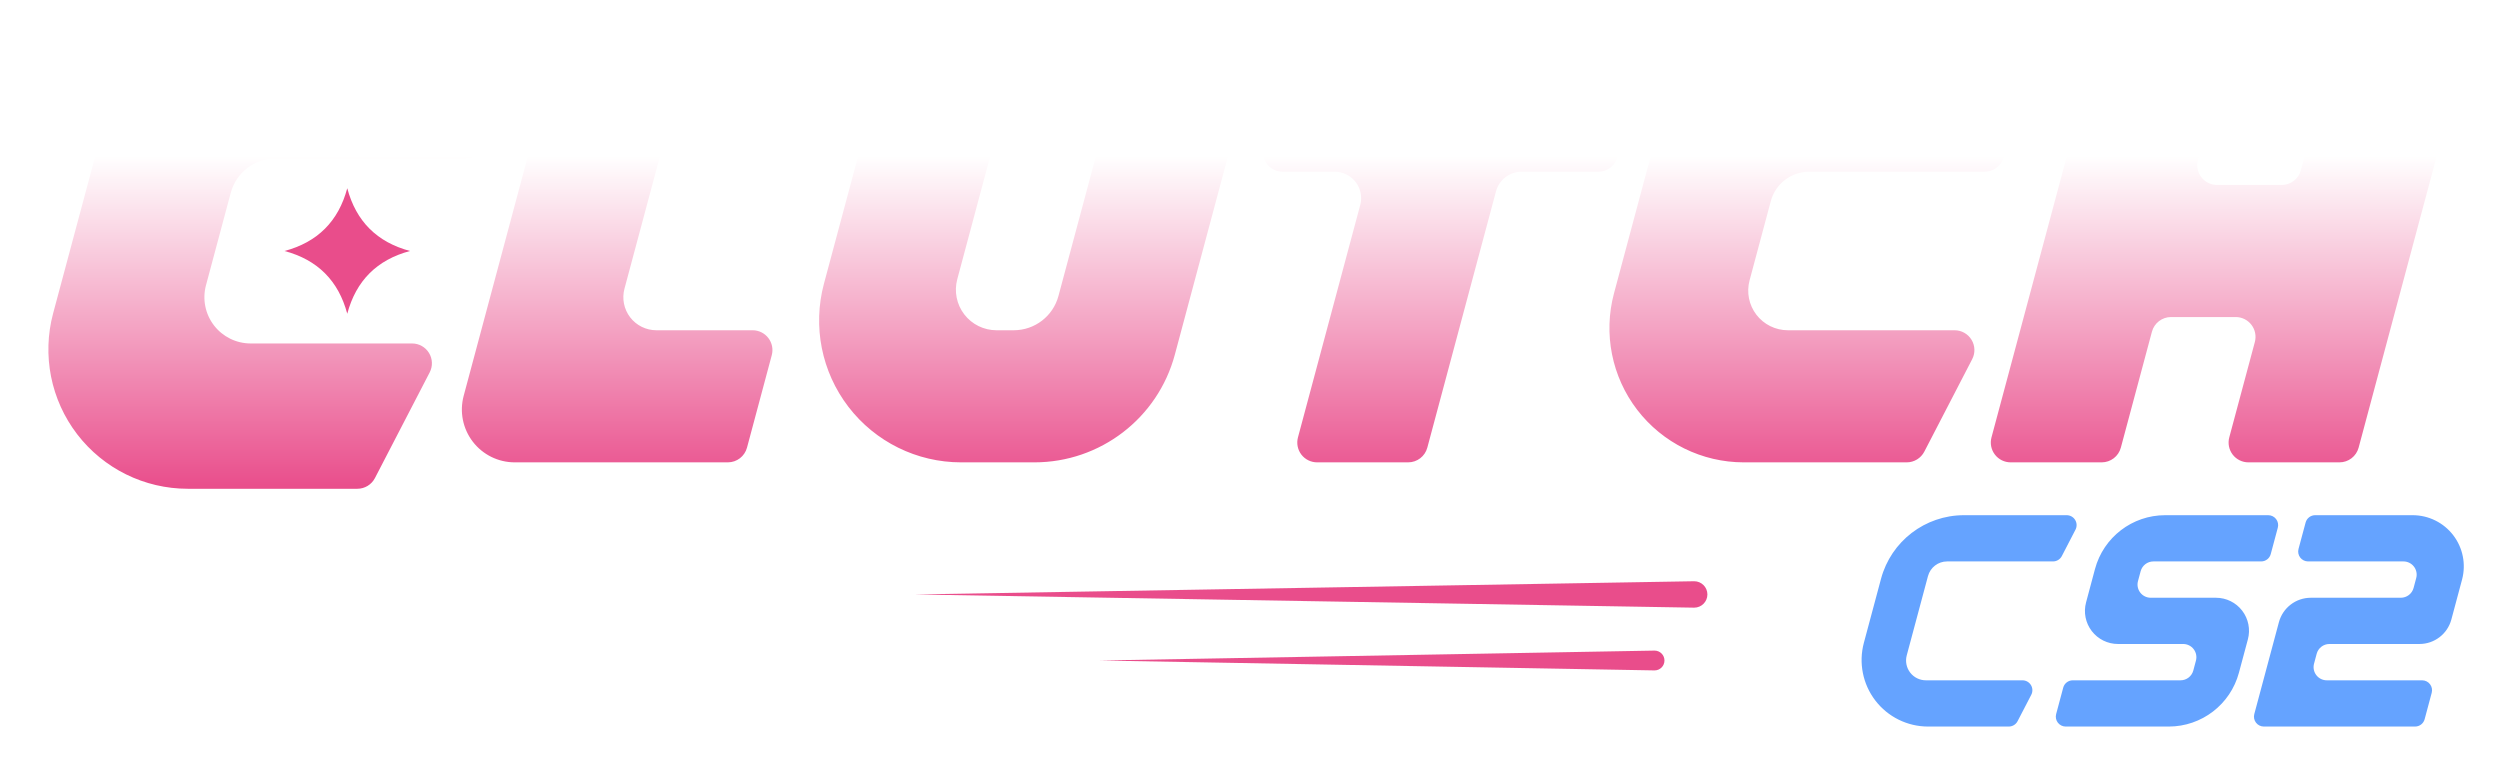
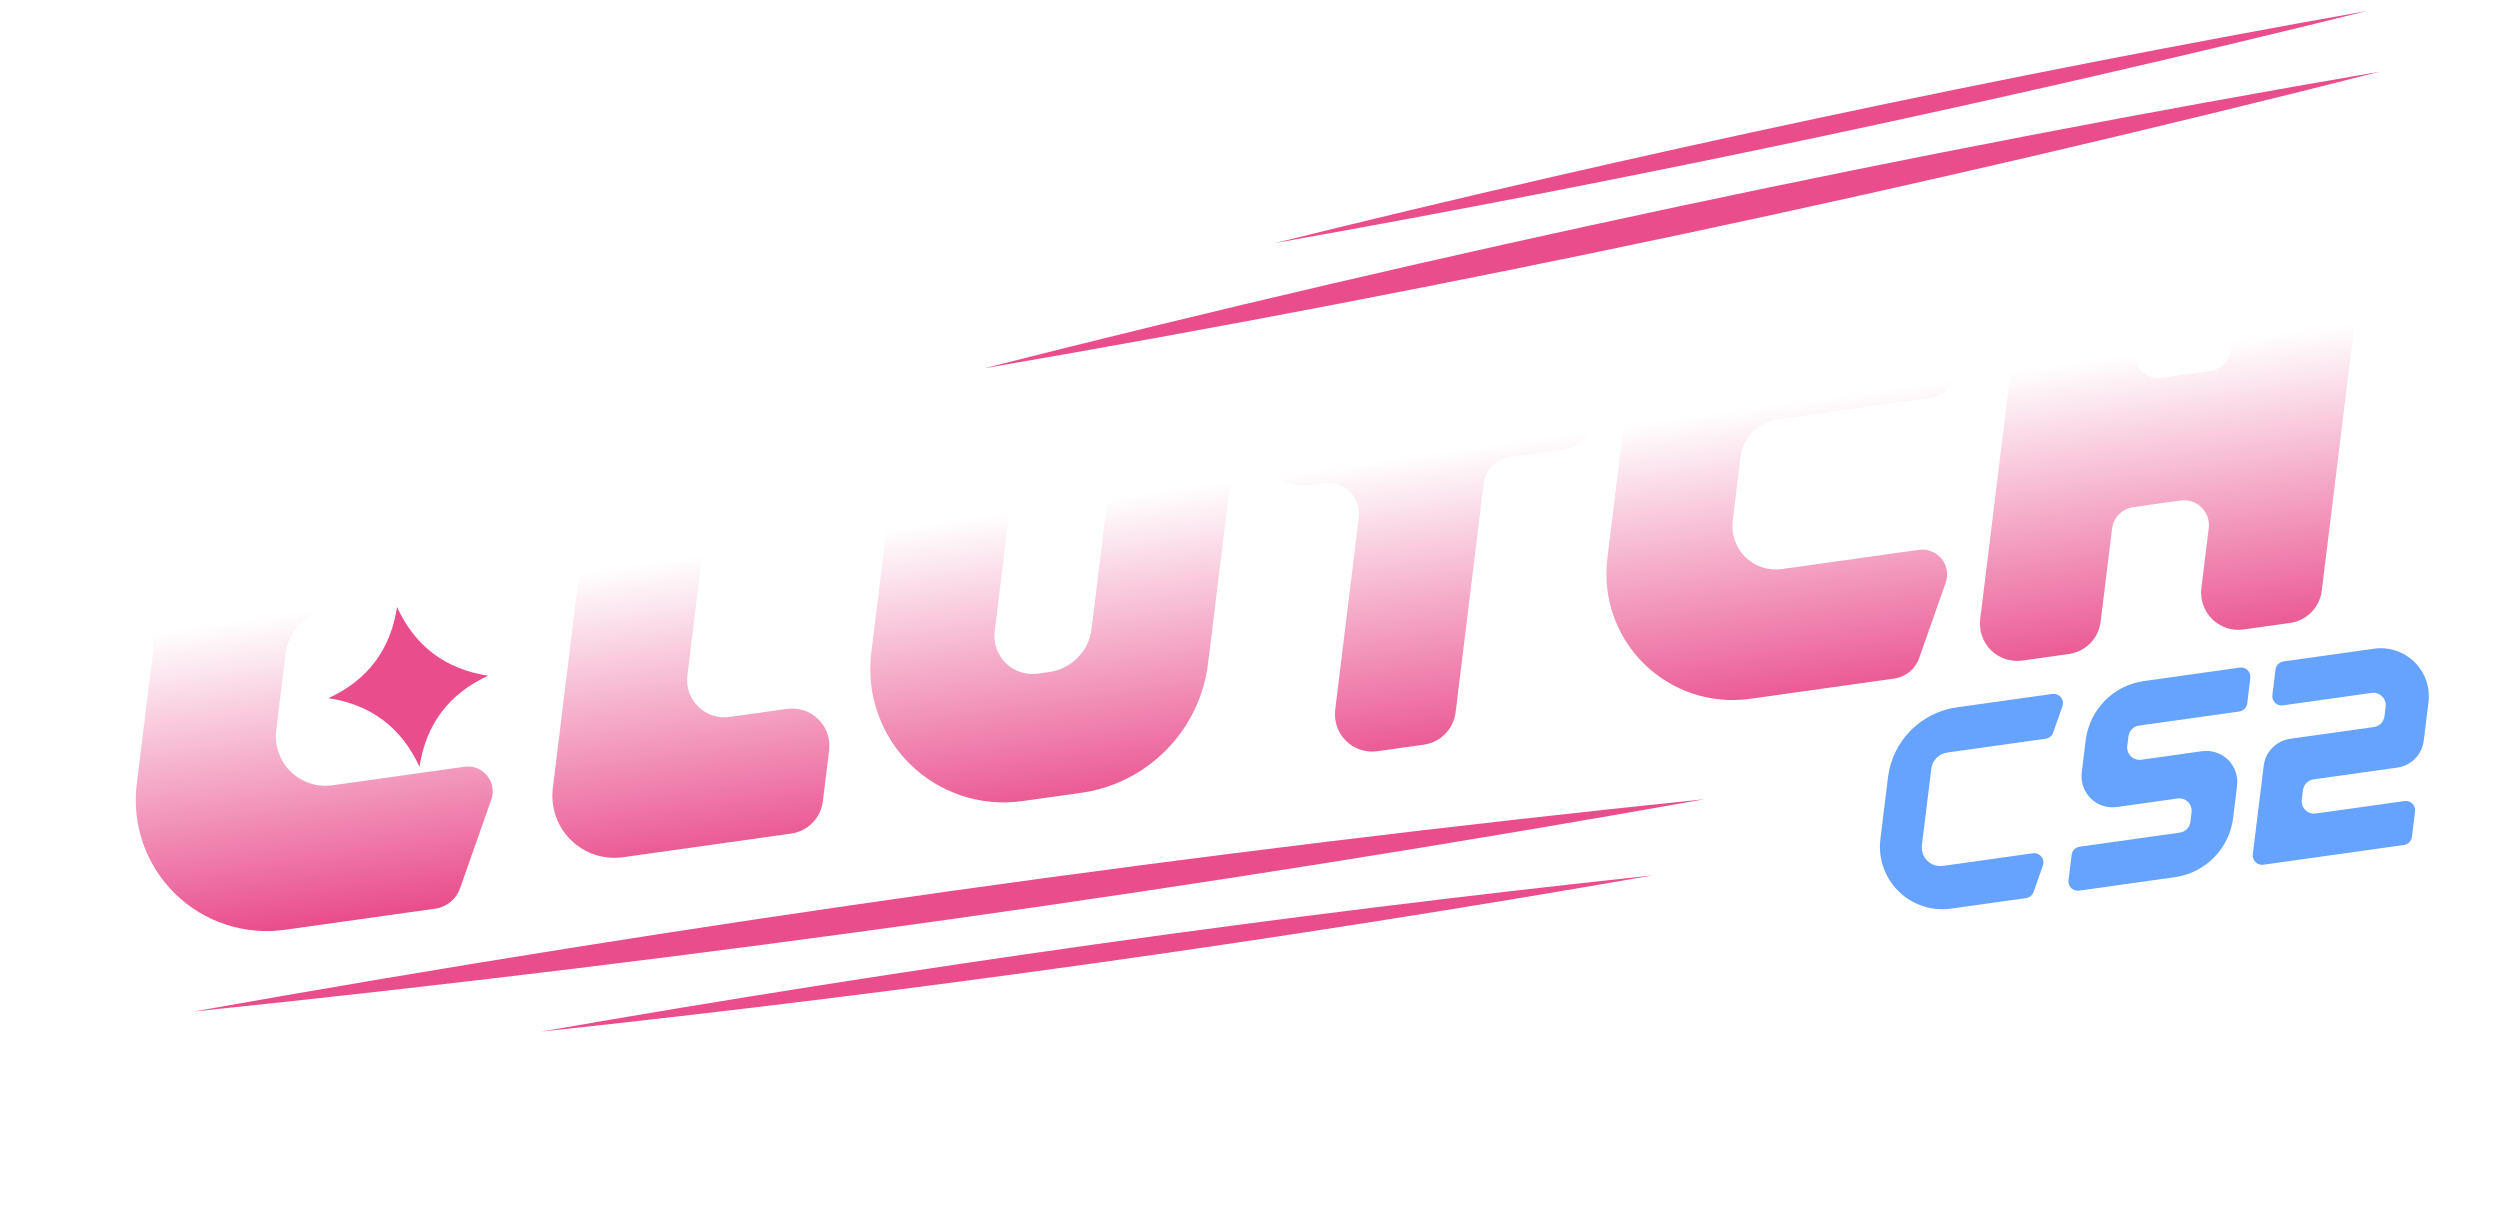
- <svg xmlns="http://www.w3.org/2000/svg" viewBox="-4 -12 757 232" width="757" height="232" role="img" aria-labelledby="title">
+ <svg xmlns="http://www.w3.org/2000/svg" viewBox="-26 -122 806 391" width="806" height="391" role="img" aria-labelledby="title">
  <defs>
    <linearGradient id="wm" gradientUnits="userSpaceOnUse" x1="0" y1="-8" x2="0" y2="136">
      <stop offset="0.3" stop-color="#FFFFFF" />
      <stop offset="1" stop-color="#E94D8B" />
    </linearGradient>
  </defs>
-   <path id="clutch" fill="url(#wm)" d="M158.9 0.76A6 6 0 0 0 153.58 -8L79.41 -8A56 56 0 0 0 25.32 33.51L12.09 82.87A42.2 42.2 0 0 0 52.86 136L104.21 136A6 6 0 0 0 109.53 132.76L126.11 100.76A6 6 0 0 0 120.78 92L71.89 92A14 14 0 0 1 58.37 74.38L65.87 46.38A14 14 0 0 1 79.39 36L137 36A6 6 0 0 0 142.33 32.76ZM164.11 4.45A6 6 0 0 1 169.9 0L197.48 0A6 6 0 0 1 203.27 7.55L185.09 75.41A10 10 0 0 0 194.75 88L223.9 88A6 6 0 0 1 229.69 95.55L222.19 123.55A6 6 0 0 1 216.4 128L151.85 128A16 16 0 0 1 136.4 107.86ZM264.11 4.45A6 6 0 0 1 269.9 0L297.48 0A6 6 0 0 1 303.27 7.55L285.86 72.55A12.28 12.28 0 0 0 297.72 88L302.98 88A14 14 0 0 0 316.5 77.62L336.11 4.45A6 6 0 0 1 341.9 0L369.48 0A6 6 0 0 1 375.27 7.55L351.74 95.39A44 44 0 0 1 309.24 128L287 128A42.97 42.97 0 0 1 245.49 73.91ZM386.11 4.45A6 6 0 0 1 391.9 0L487.48 0A6 6 0 0 1 493.27 7.55L485.77 35.55A6 6 0 0 1 479.98 40L456.72 40A8 8 0 0 0 448.99 45.93L428.19 123.55A6 6 0 0 1 422.4 128L394.82 128A6 6 0 0 1 389.02 120.45L407.88 50.07A8 8 0 0 0 400.15 40L384.4 40A6 6 0 0 1 378.6 32.45ZM616.76 8.76A6 6 0 0 0 611.43 0L545.2 0A52 52 0 0 0 494.97 38.54L484.72 76.81A40.67 40.67 0 0 0 524 128L573.35 128A6 6 0 0 0 578.68 124.76L593.18 96.76A6 6 0 0 0 587.85 88L537.36 88A12 12 0 0 1 525.77 72.89L532.2 48.89A12 12 0 0 1 543.79 40L596.93 40A6 6 0 0 0 602.26 36.76ZM630.11 4.45A6 6 0 0 1 635.9 0L663.48 0A6 6 0 0 1 669.27 7.55L661.53 36.45A6 6 0 0 0 667.33 44L686.9 44A6 6 0 0 0 692.7 39.55L702.11 4.45A6 6 0 0 1 707.9 0L735.48 0A6 6 0 0 1 741.27 7.55L710.19 123.55A6 6 0 0 1 704.4 128L676.82 128A6 6 0 0 1 671.02 120.45L678.77 91.55A6 6 0 0 0 672.97 84L653.39 84A6 6 0 0 0 647.6 88.45L638.19 123.55A6 6 0 0 1 632.4 128L604.82 128A6 6 0 0 1 599.02 120.45Z" />
-   <path id="cs2" fill="#65A3FF" d="M624.46 148.38A3 3 0 0 0 621.8 144L590.68 144A26 26 0 0 0 565.57 163.27L560.38 182.64A20.14 20.14 0 0 0 579.83 208L604.26 208A3 3 0 0 0 606.92 206.38L611.07 198.38A3 3 0 0 0 608.4 194L579.16 194A6 6 0 0 1 573.36 186.45L579.79 162.45A6 6 0 0 1 585.59 158L617.66 158A3 3 0 0 0 620.32 156.38ZM685.72 147.78A3 3 0 0 0 682.82 144L651.61 144A22 22 0 0 0 630.36 160.31L627.66 170.41A10 10 0 0 0 637.32 183L657.07 183A4 4 0 0 1 660.93 188.04L660.13 191.04A4 4 0 0 1 656.27 194L623.64 194A3 3 0 0 0 620.74 196.22L618.6 204.22A3 3 0 0 0 621.49 208L652.7 208A22 22 0 0 0 673.95 191.69L676.66 181.59A10 10 0 0 0 667 169L647.25 169A4 4 0 0 1 643.38 163.96L644.19 160.96A4 4 0 0 1 648.05 158L680.68 158A3 3 0 0 0 683.58 155.78ZM694.14 146.22A3 3 0 0 1 697.04 144L726.55 144A15.49 15.49 0 0 1 741.51 163.5L738.27 175.59A10 10 0 0 1 728.61 183L701.35 183A4 4 0 0 0 697.49 185.96L696.69 188.96A4 4 0 0 0 700.55 194L729.43 194A3 3 0 0 1 732.32 197.78L730.18 205.78A3 3 0 0 1 727.28 208L681.49 208A3 3 0 0 1 678.6 204.22L686.05 176.41A10 10 0 0 1 695.71 169L722.97 169A4 4 0 0 0 726.83 166.04L727.63 163.04A4 4 0 0 0 723.77 158L694.89 158A3 3 0 0 1 691.99 154.22Z" />
-   <path id="streaks" fill="#E94D8B" d="M273 168L509 164A4 4 0 0 1 509 172ZM329 188L497 185A3 3 0 0 1 497 191Z" />
-   <path id="spark" fill="#E94D8B" d="M101.15 45 Q105.15 60 120.15 64 Q105.15 68 101.15 83 Q97.15 68 82.15 64 Q97.15 60 101.15 45Z" />
+   <g id="tilt" transform="rotate(-8 358 64)">
+     <g>
+       <path id="streaks" fill="#E94D8B" d="M20 158Q266 149 512 158Q266 167 20 158ZM130 180Q311 174 492 180Q311 186 130 180Z" />
+     </g>
+     <g>
+       <path id="streaks-up" fill="#E94D8B" transform="rotate(-4 560 -40)" d="M300 -30Q530 -39 760 -30Q530 -21 300 -30ZM400 -50Q580 -56 760 -50Q580 -44 400 -50Z" />
+     </g>
+     <g>
+       <path id="clutch" fill="url(#wm)" d="M173.62 7.06A10 10 0 0 0 164.99 -8L82.48 -8A60 60 0 0 0 24.53 36.47L12.09 82.87A42.2 42.2 0 0 0 52.86 136L101.77 136A10 10 0 0 0 110.65 130.6L124.6 103.68A8 8 0 0 0 117.49 92L74.5 92A16 16 0 0 1 59.04 71.86L65.47 47.86A16 16 0 0 1 80.93 36L152.07 36A8 8 0 0 0 158.97 32.05ZM169.91 8.89A12 12 0 0 1 181.51 0L196.66 0A12 12 0 0 1 208.25 15.11L192.77 72.89A12 12 0 0 0 204.36 88L223.08 88A12 12 0 0 1 234.67 103.11L230.38 119.11A12 12 0 0 1 218.79 128L164.06 128A20 20 0 0 1 144.75 102.82ZM269.91 8.89A12 12 0 0 1 281.51 0L296.66 0A12 12 0 0 1 308.25 15.11L292.86 72.55A12.28 12.28 0 0 0 304.72 88L308.44 88A16 16 0 0 0 323.9 76.14L341.91 8.89A12 12 0 0 1 353.51 0L368.66 0A12 12 0 0 1 380.25 15.11L359.53 92.42A48 48 0 0 1 313.17 128L294 128A42.97 42.97 0 0 1 252.49 73.91ZM391.91 8.89A12 12 0 0 1 403.51 0L486.66 0A12 12 0 0 1 498.25 15.11L493.96 31.11A12 12 0 0 1 482.37 40L465.25 40A10 10 0 0 0 455.59 47.41L436.38 119.11A12 12 0 0 1 424.79 128L409.64 128A12 12 0 0 1 398.05 112.89L414.21 52.59A10 10 0 0 0 404.55 40L399.22 40A12 12 0 0 1 387.63 24.89ZM620.74 14.6A10 10 0 0 0 611.86 0L555.27 0A56 56 0 0 0 501.18 41.51L491.72 76.81A40.67 40.67 0 0 0 531 128L577.92 128A10 10 0 0 0 586.8 122.6L598.67 99.68A8 8 0 0 0 591.56 88L546.96 88A14 14 0 0 1 533.44 70.38L538.8 50.38A14 14 0 0 1 552.32 40L602.71 40A8 8 0 0 0 609.82 35.68ZM635.91 8.89A12 12 0 0 1 647.51 0L662.66 0A12 12 0 0 1 674.25 15.11L669.21 33.93A8 8 0 0 0 676.93 44L692.37 44A8 8 0 0 0 700.1 38.07L707.91 8.89A12 12 0 0 1 719.51 0L734.66 0A12 12 0 0 1 746.25 15.11L718.38 119.11A12 12 0 0 1 706.79 128L691.64 128A12 12 0 0 1 680.05 112.89L685.09 94.07A8 8 0 0 0 677.36 84L661.93 84A8 8 0 0 0 654.2 89.93L646.38 119.11A12 12 0 0 1 634.79 128L619.64 128A12 12 0 0 1 608.05 112.89Z" />
+     </g>
+     <g>
+       <path id="cs2" fill="#65A3FF" d="M630.39 144.38A3 3 0 0 0 627.73 140L596.61 140A26 26 0 0 0 571.5 159.27L566.31 178.64A20.14 20.14 0 0 0 585.76 204L610.19 204A3 3 0 0 0 612.85 202.38L617 194.38A3 3 0 0 0 614.33 190L585.08 190A6 6 0 0 1 579.29 182.45L585.72 158.45A6 6 0 0 1 591.51 154L623.59 154A3 3 0 0 0 626.25 152.38ZM691.65 143.78A3 3 0 0 0 688.75 140L657.54 140A22 22 0 0 0 636.29 156.31L633.58 166.41A10 10 0 0 0 643.24 179L663 179A4 4 0 0 1 666.86 184.04L666.06 187.04A4 4 0 0 1 662.19 190L629.57 190A3 3 0 0 0 626.67 192.22L624.52 200.22A3 3 0 0 0 627.42 204L658.63 204A22 22 0 0 0 679.88 187.69L682.59 177.59A10 10 0 0 0 672.93 165L653.18 165A4 4 0 0 1 649.31 159.96L650.12 156.96A4 4 0 0 1 653.98 154L686.61 154A3 3 0 0 0 689.51 151.78ZM700.07 142.22A3 3 0 0 1 702.96 140L732.47 140A15.49 15.49 0 0 1 747.44 159.5L744.2 171.59A10 10 0 0 1 734.54 179L707.28 179A4 4 0 0 0 703.42 181.96L702.61 184.96A4 4 0 0 0 706.48 190L735.35 190A3 3 0 0 1 738.25 193.78L736.11 201.78A3 3 0 0 1 733.21 204L687.42 204A3 3 0 0 1 684.52 200.22L691.98 172.41A10 10 0 0 1 701.64 165L728.89 165A4 4 0 0 0 732.76 162.04L733.56 159.04A4 4 0 0 0 729.7 154L700.82 154A3 3 0 0 1 697.92 150.22Z" />
+     </g>
+     <g>
+       <path id="spark" fill="#E94D8B" d="M103.15 38 Q109.15 58 129.15 64 Q109.15 70 103.15 90 Q97.15 70 77.15 64 Q97.15 58 103.15 38Z" />
+     </g>
+   </g>
</svg>
